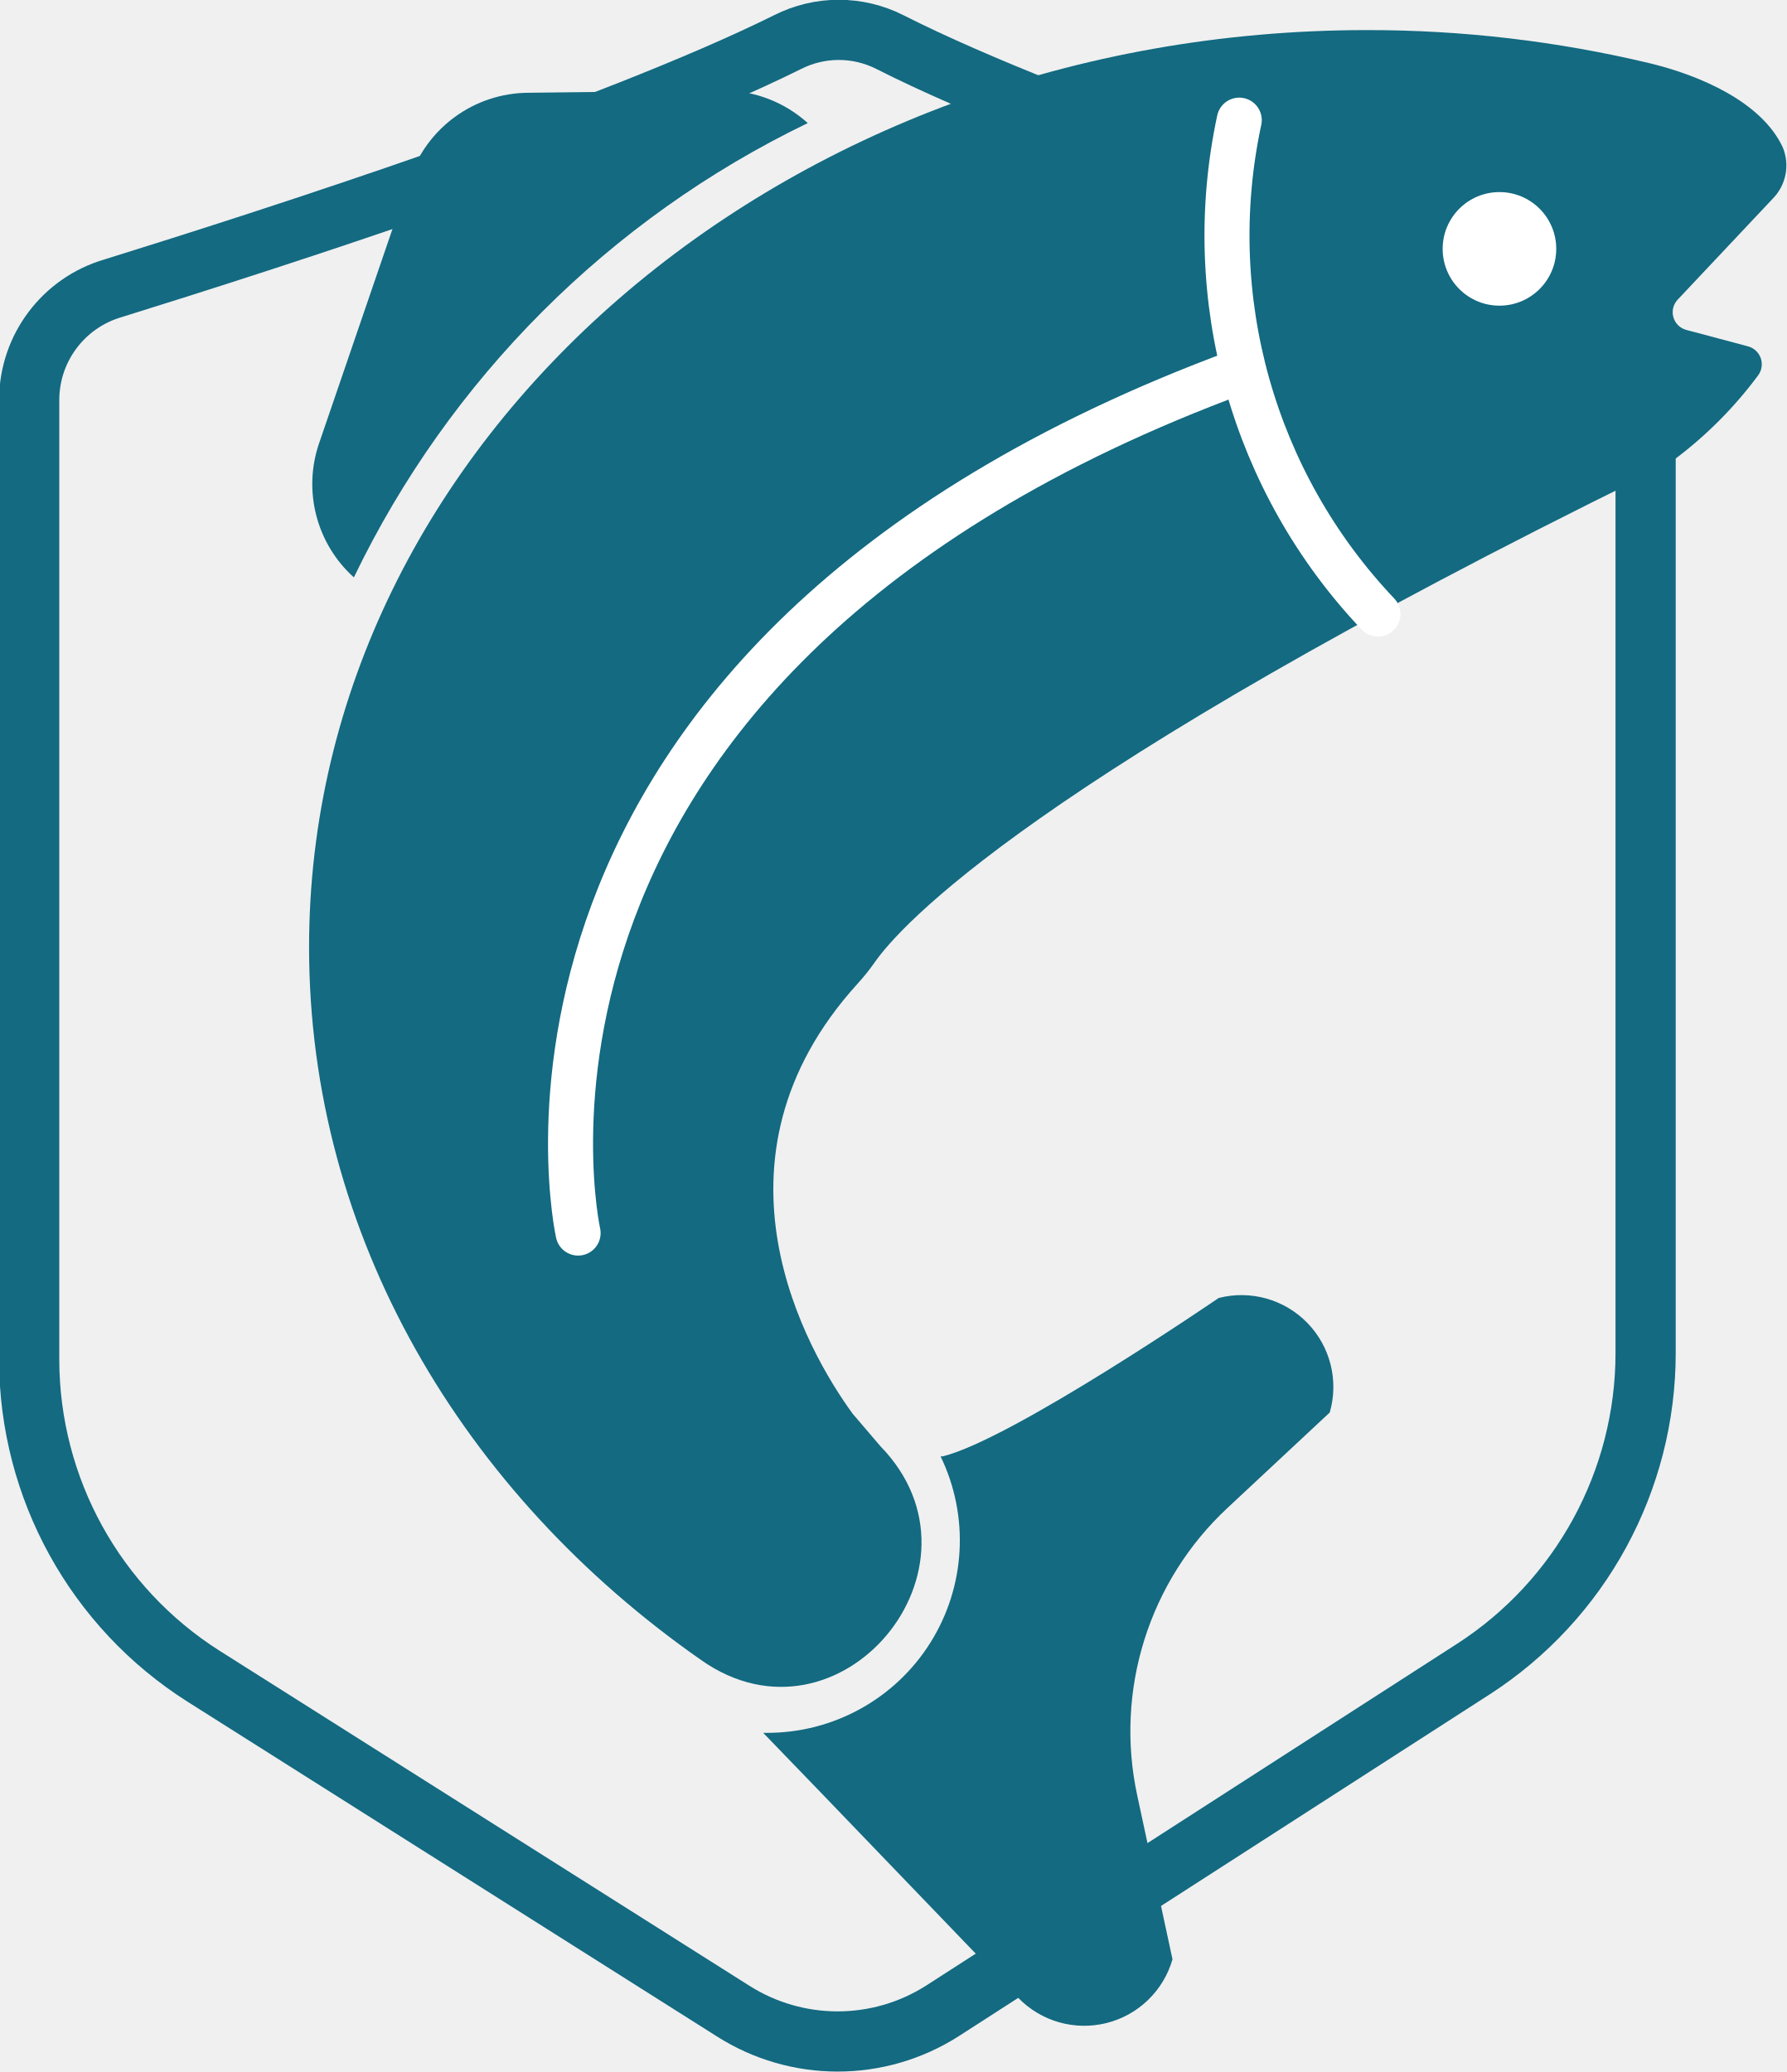
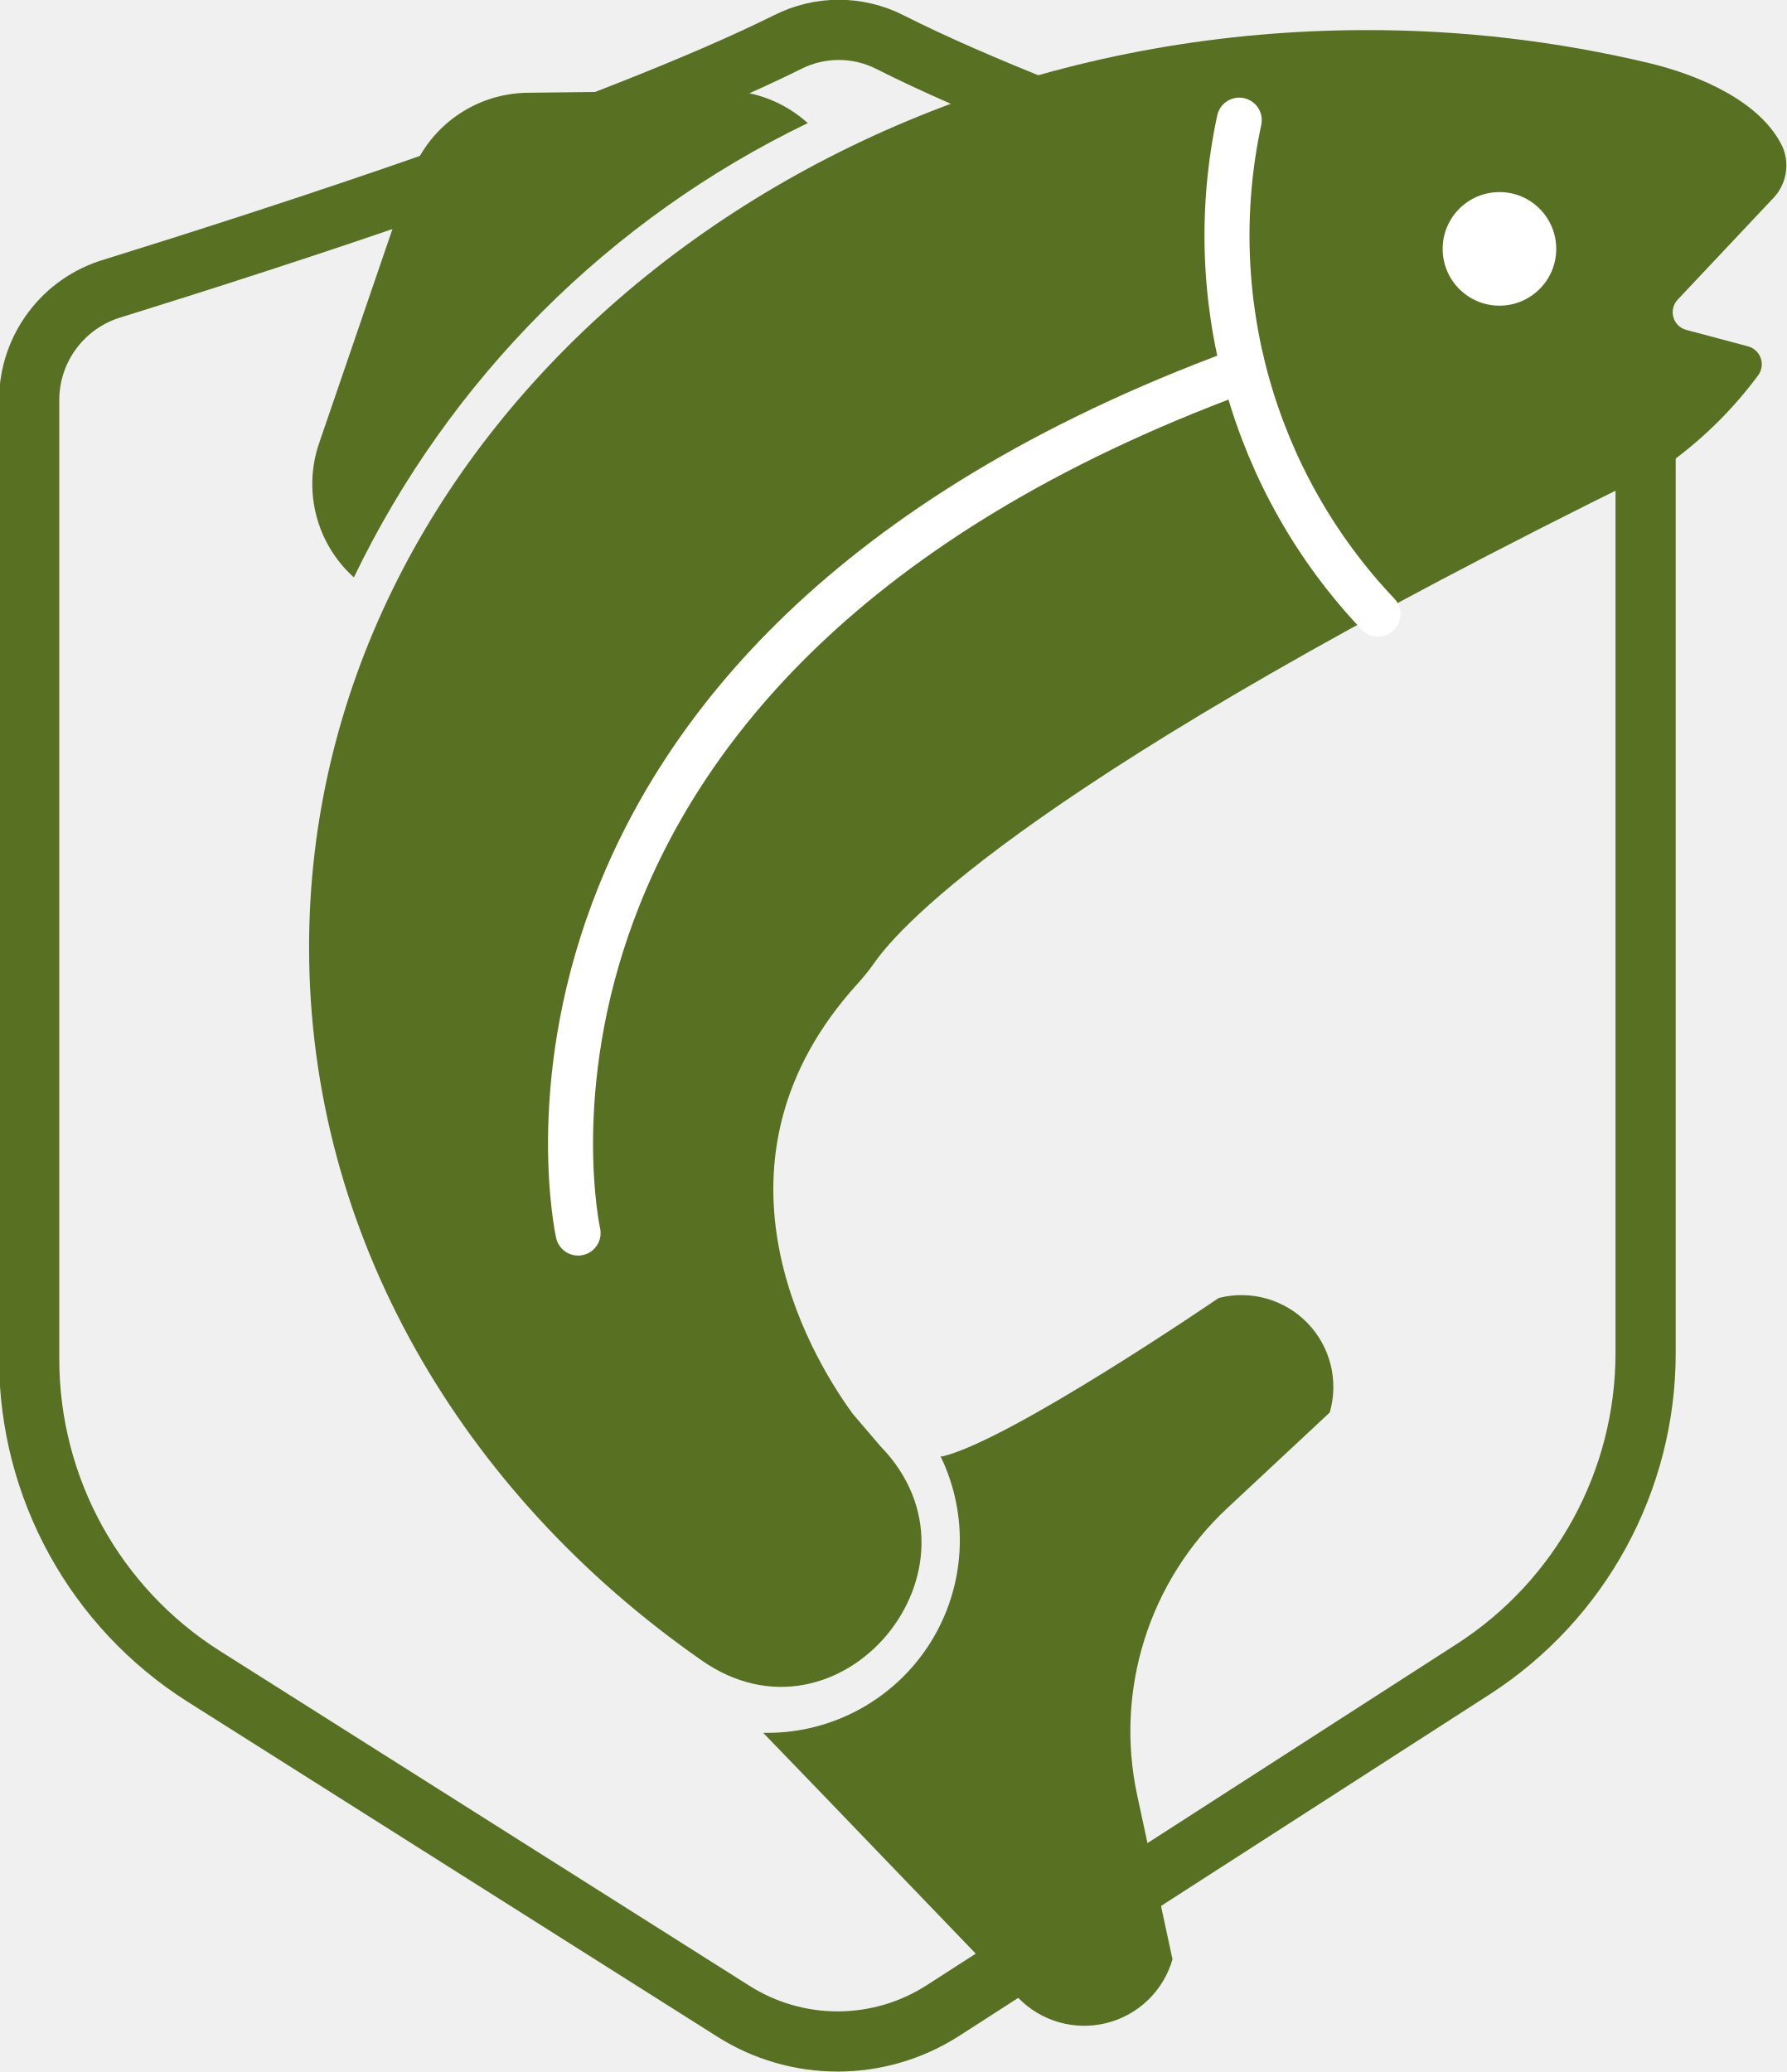
<svg xmlns="http://www.w3.org/2000/svg" id="fish_protect" viewBox="0 0 78.96 91.58">
  <defs>
    <style>
			.cls-1,
			.cls-2{fill:none;stroke-miterlimit:10;}
- 			.cls-1{stroke:#136a81;stroke-width:2.66px;}
+ 			.cls-1{stroke:#587021;stroke-width:2.66px;}
			.cls-2{stroke:#fff;stroke-linecap:round;stroke-width:1.99px;}
			.cls-3{fill:#fff;}
- 			.cls-4{fill:#136a81;}
+ 			.cls-4{fill:#587021;}

- 			#fish_protect:hover {fill: #46C9B3; transition: 0.3s ease; cursor: pointer;}
- 			#fish_protect:hover #shield {stroke: #46C9B3; transition: 0.3s ease; cursor: pointer;}
+ 			#fish_protect {fill: #587021;}

			#fin_back, #fin_belly1, #fin_belly2 { display: none; }

- 				@media screen and (min-width: 100px) {
+ 				@media screen and (min-width: 88px) {
				#fin_back, #fin_belly1, #fin_belly2 { display: block; }
			}
		</style>
  </defs>
  <defs>
	</defs>
  <g id="fish_protect">
    <path id="shield" class="cls-1" d="    M65.12,73.77,41.65,88.88a8.61,8.61,0,0,1-9.26,0L9,74.09a16.59,16.59,0,0,1-7.71-14V17.65A5.15,5.15,0,0,1,5,12.74c6.92-2.15,22-7,29.81-10.88a5,5,0,0,1,4.52,0C47,5.75,62.16,10.6,69.1,12.74a5.15,5.15,0,0,1,3.63,4.92V59.81A16.63,16.63,0,0,1,65.12,73.77Z" />
    <path id="body" class="cls-4" d="    M78.34,8.79a2.09,2.09,0,0,0,.45-2.28c-.93-2-3.65-3.18-5.9-3.72A53.56,53.56,0,0,0,60.42,1.33c-25.83,0-46.76,18.15-46.76,40.54C13.66,54.6,20.42,66,31,73.38c6.11,4.29,13.11-4.12,7.91-9.46h0l-1.23-1.44c-2-2.75-6.88-11.18.22-19a9.31,9.31,0,0,0,.74-.92c1.12-1.62,7-8.22,34.19-21.58A7.3,7.3,0,0,0,74,20.31a18.12,18.12,0,0,0,3.71-3.73.82.82,0,0,0-.45-1.27l-2.74-.73a.81.81,0,0,1-.36-1.35Z" />
    <path id="fin_top" class="cls-4" d="    M35.7,5.44A5.58,5.58,0,0,0,32,4l-8.65.1A5.56,5.56,0,0,0,18.1,7.92l-4,11.68a5.55,5.55,0,0,0,1.54,5.92A43,43,0,0,1,35.7,5.44Z" />
    <path id="fin_back" d="    M14.56,54.5a2.88,2.88,0,0,0-1.19,1.66l-1.11,4.28a2.84,2.84,0,0,0,1.17,3.07L18.65,67a2.83,2.83,0,0,0,3.12,0A22,22,0,0,1,14.56,54.5Z" />
    <path id="fin_belly2" d="    M52.86,33.38a7.81,7.81,0,0,1,.36,2.56c.52,1,1.85.65,2.4-.57l.67-.81a12,12,0,0,0,2.28-4.48Q55.39,31.85,52.86,33.38Z" />
    <path id="fin_belly1" d="    M44.86,38.72a6.81,6.81,0,0,1,1.32,4.35c.52,1,1.85.66,2.4-.56l.67-.81a12,12,0,0,0,2.65-6.5A2.06,2.06,0,0,0,52.07,34C49.06,35.8,46.7,37.38,44.86,38.72Z" />
    <path id="tail" class="cls-4" d="    M53.86,57.37s-9.15,6.26-12.2,7h0l-.09,0a8.51,8.51,0,0,1-7.67,12.22h-.17l2.53,2.62L45,88.3a4.06,4.06,0,0,0,6.82-1.7l-1.56-7.25a13.48,13.48,0,0,1,4-12.71l4.51-4.21A4.06,4.06,0,0,0,53.86,57.37Z" />
    <path id="back_stripe" class="cls-2" d="M54.77,16.42C19.93,29.28,25.55,54.5,25.55,54.5" />
    <path id="gills" class="cls-2" d="M54.77,5.31A24.31,24.31,0,0,0,60.9,27.14" />
    <circle id="eye" class="cls-3" cx="66.27" cy="11" r="2.51" />
  </g>
</svg>
